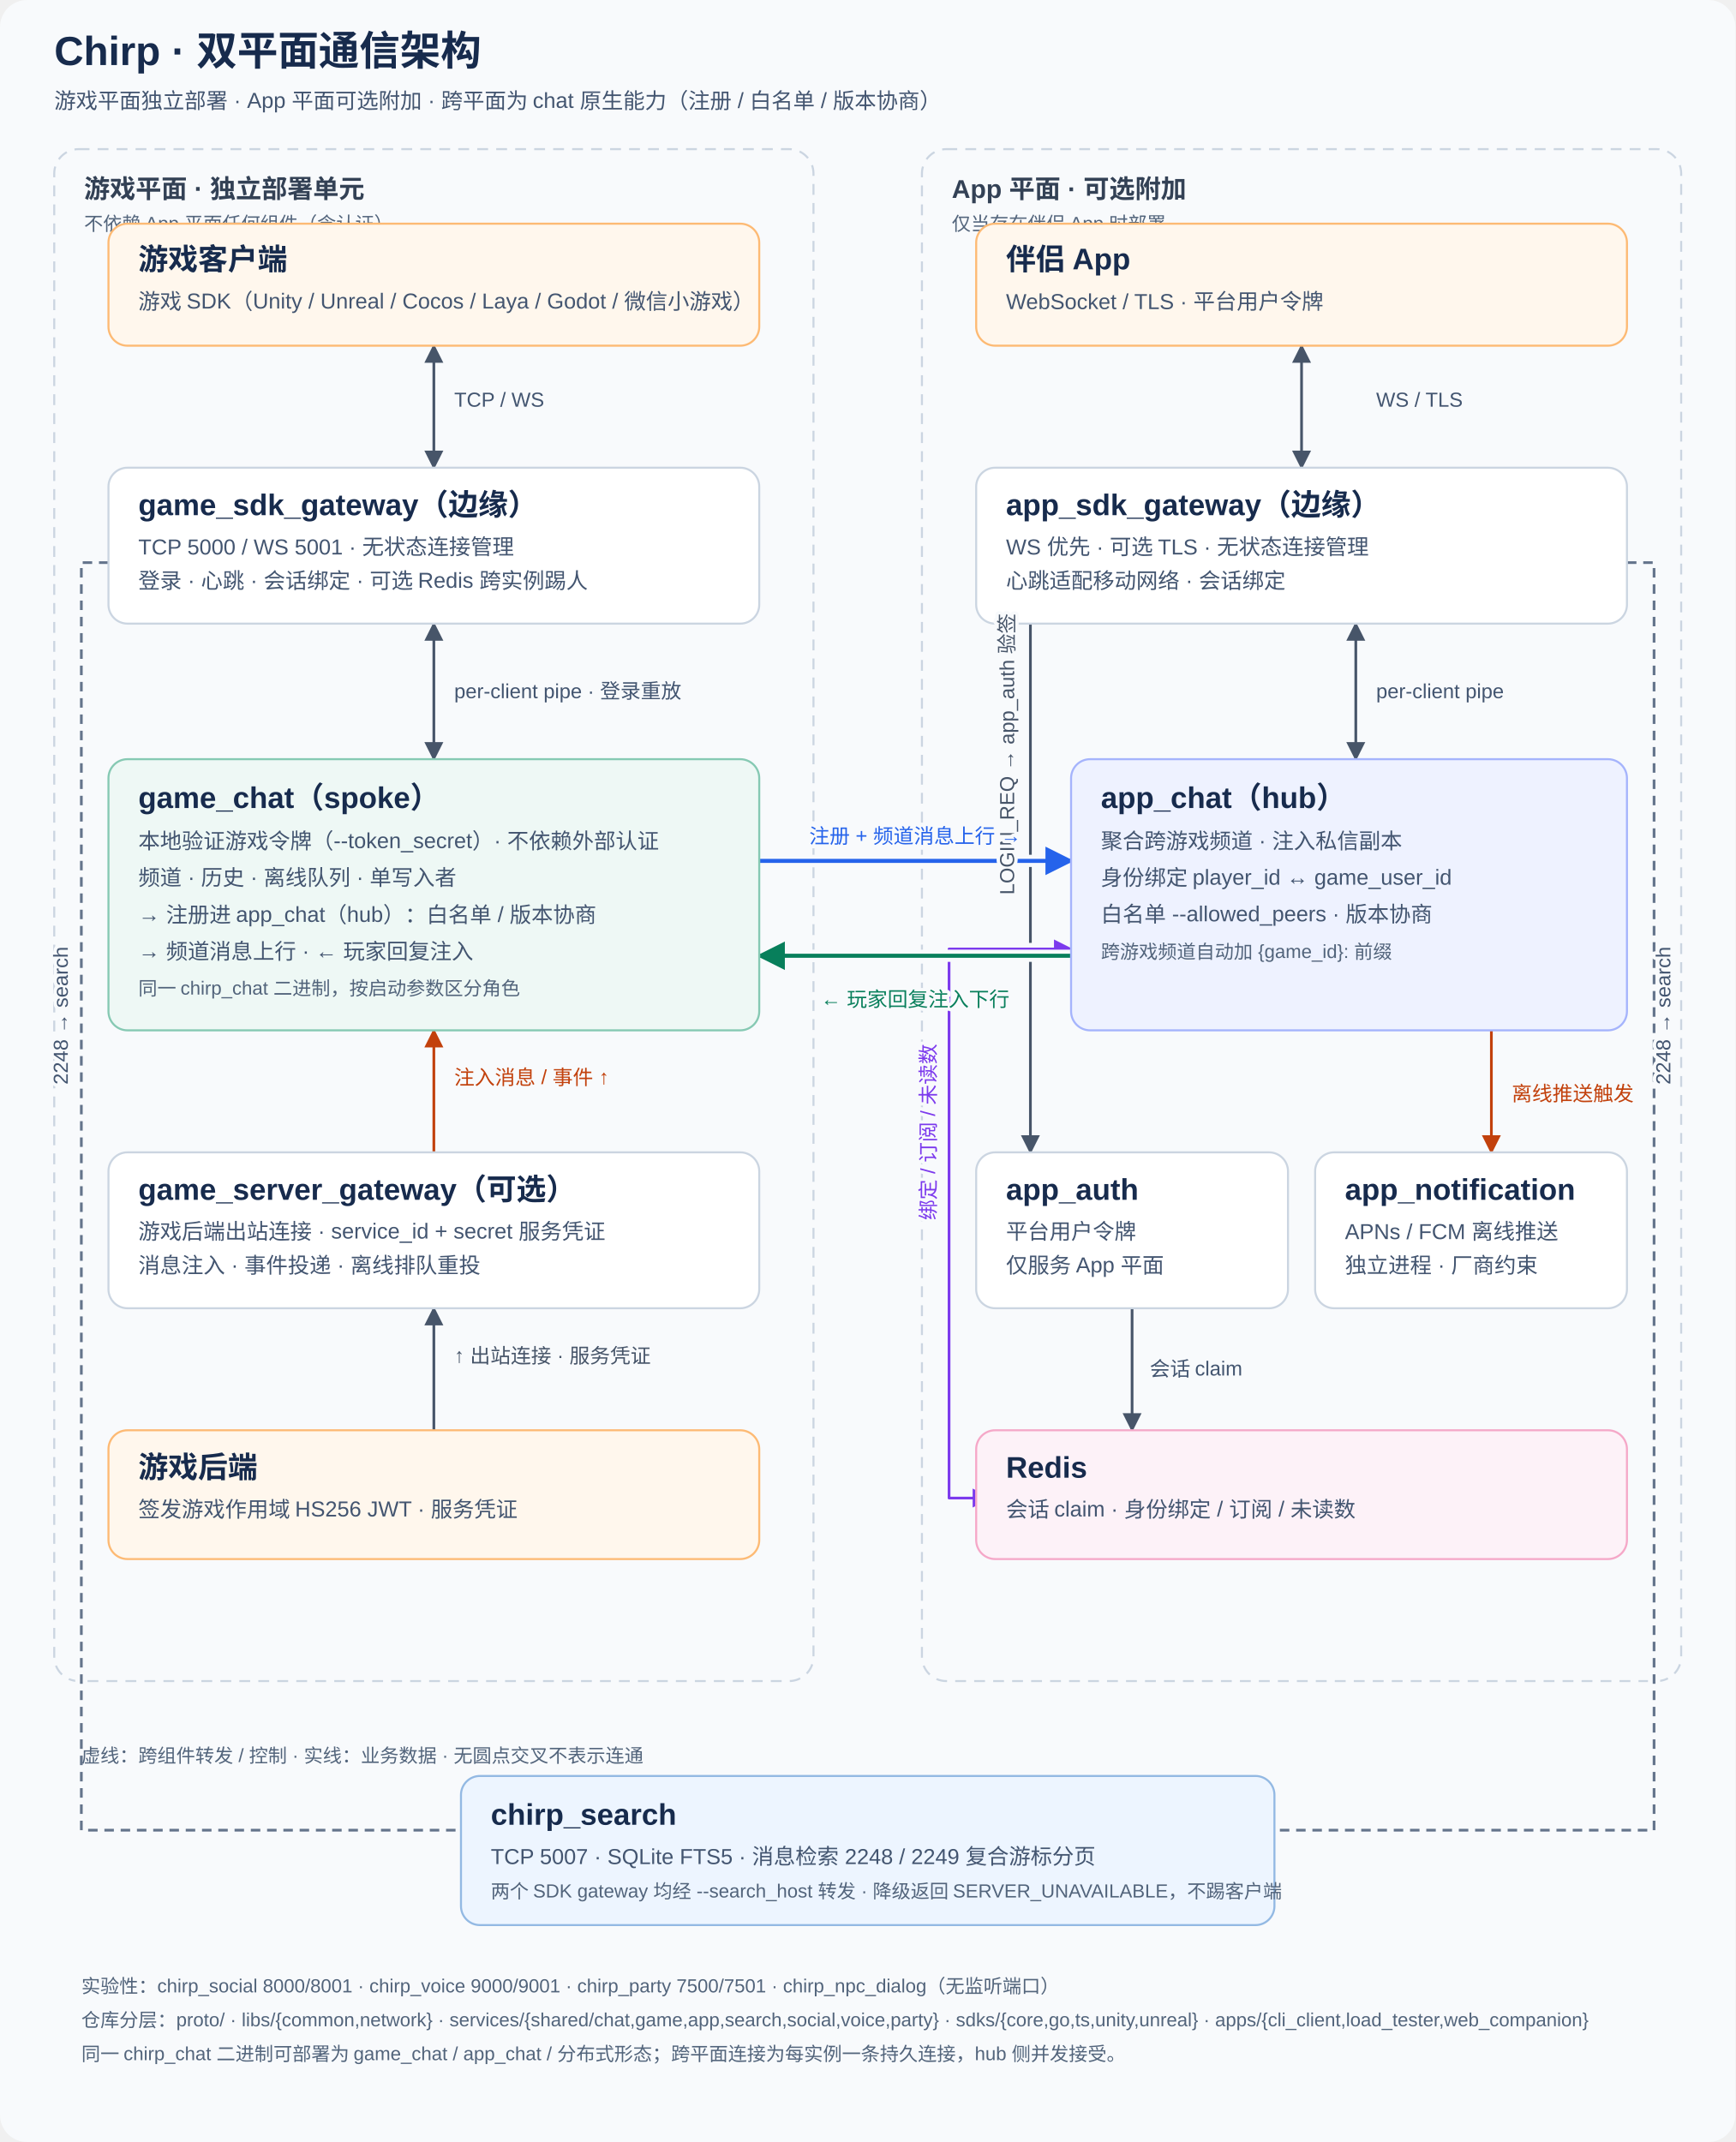
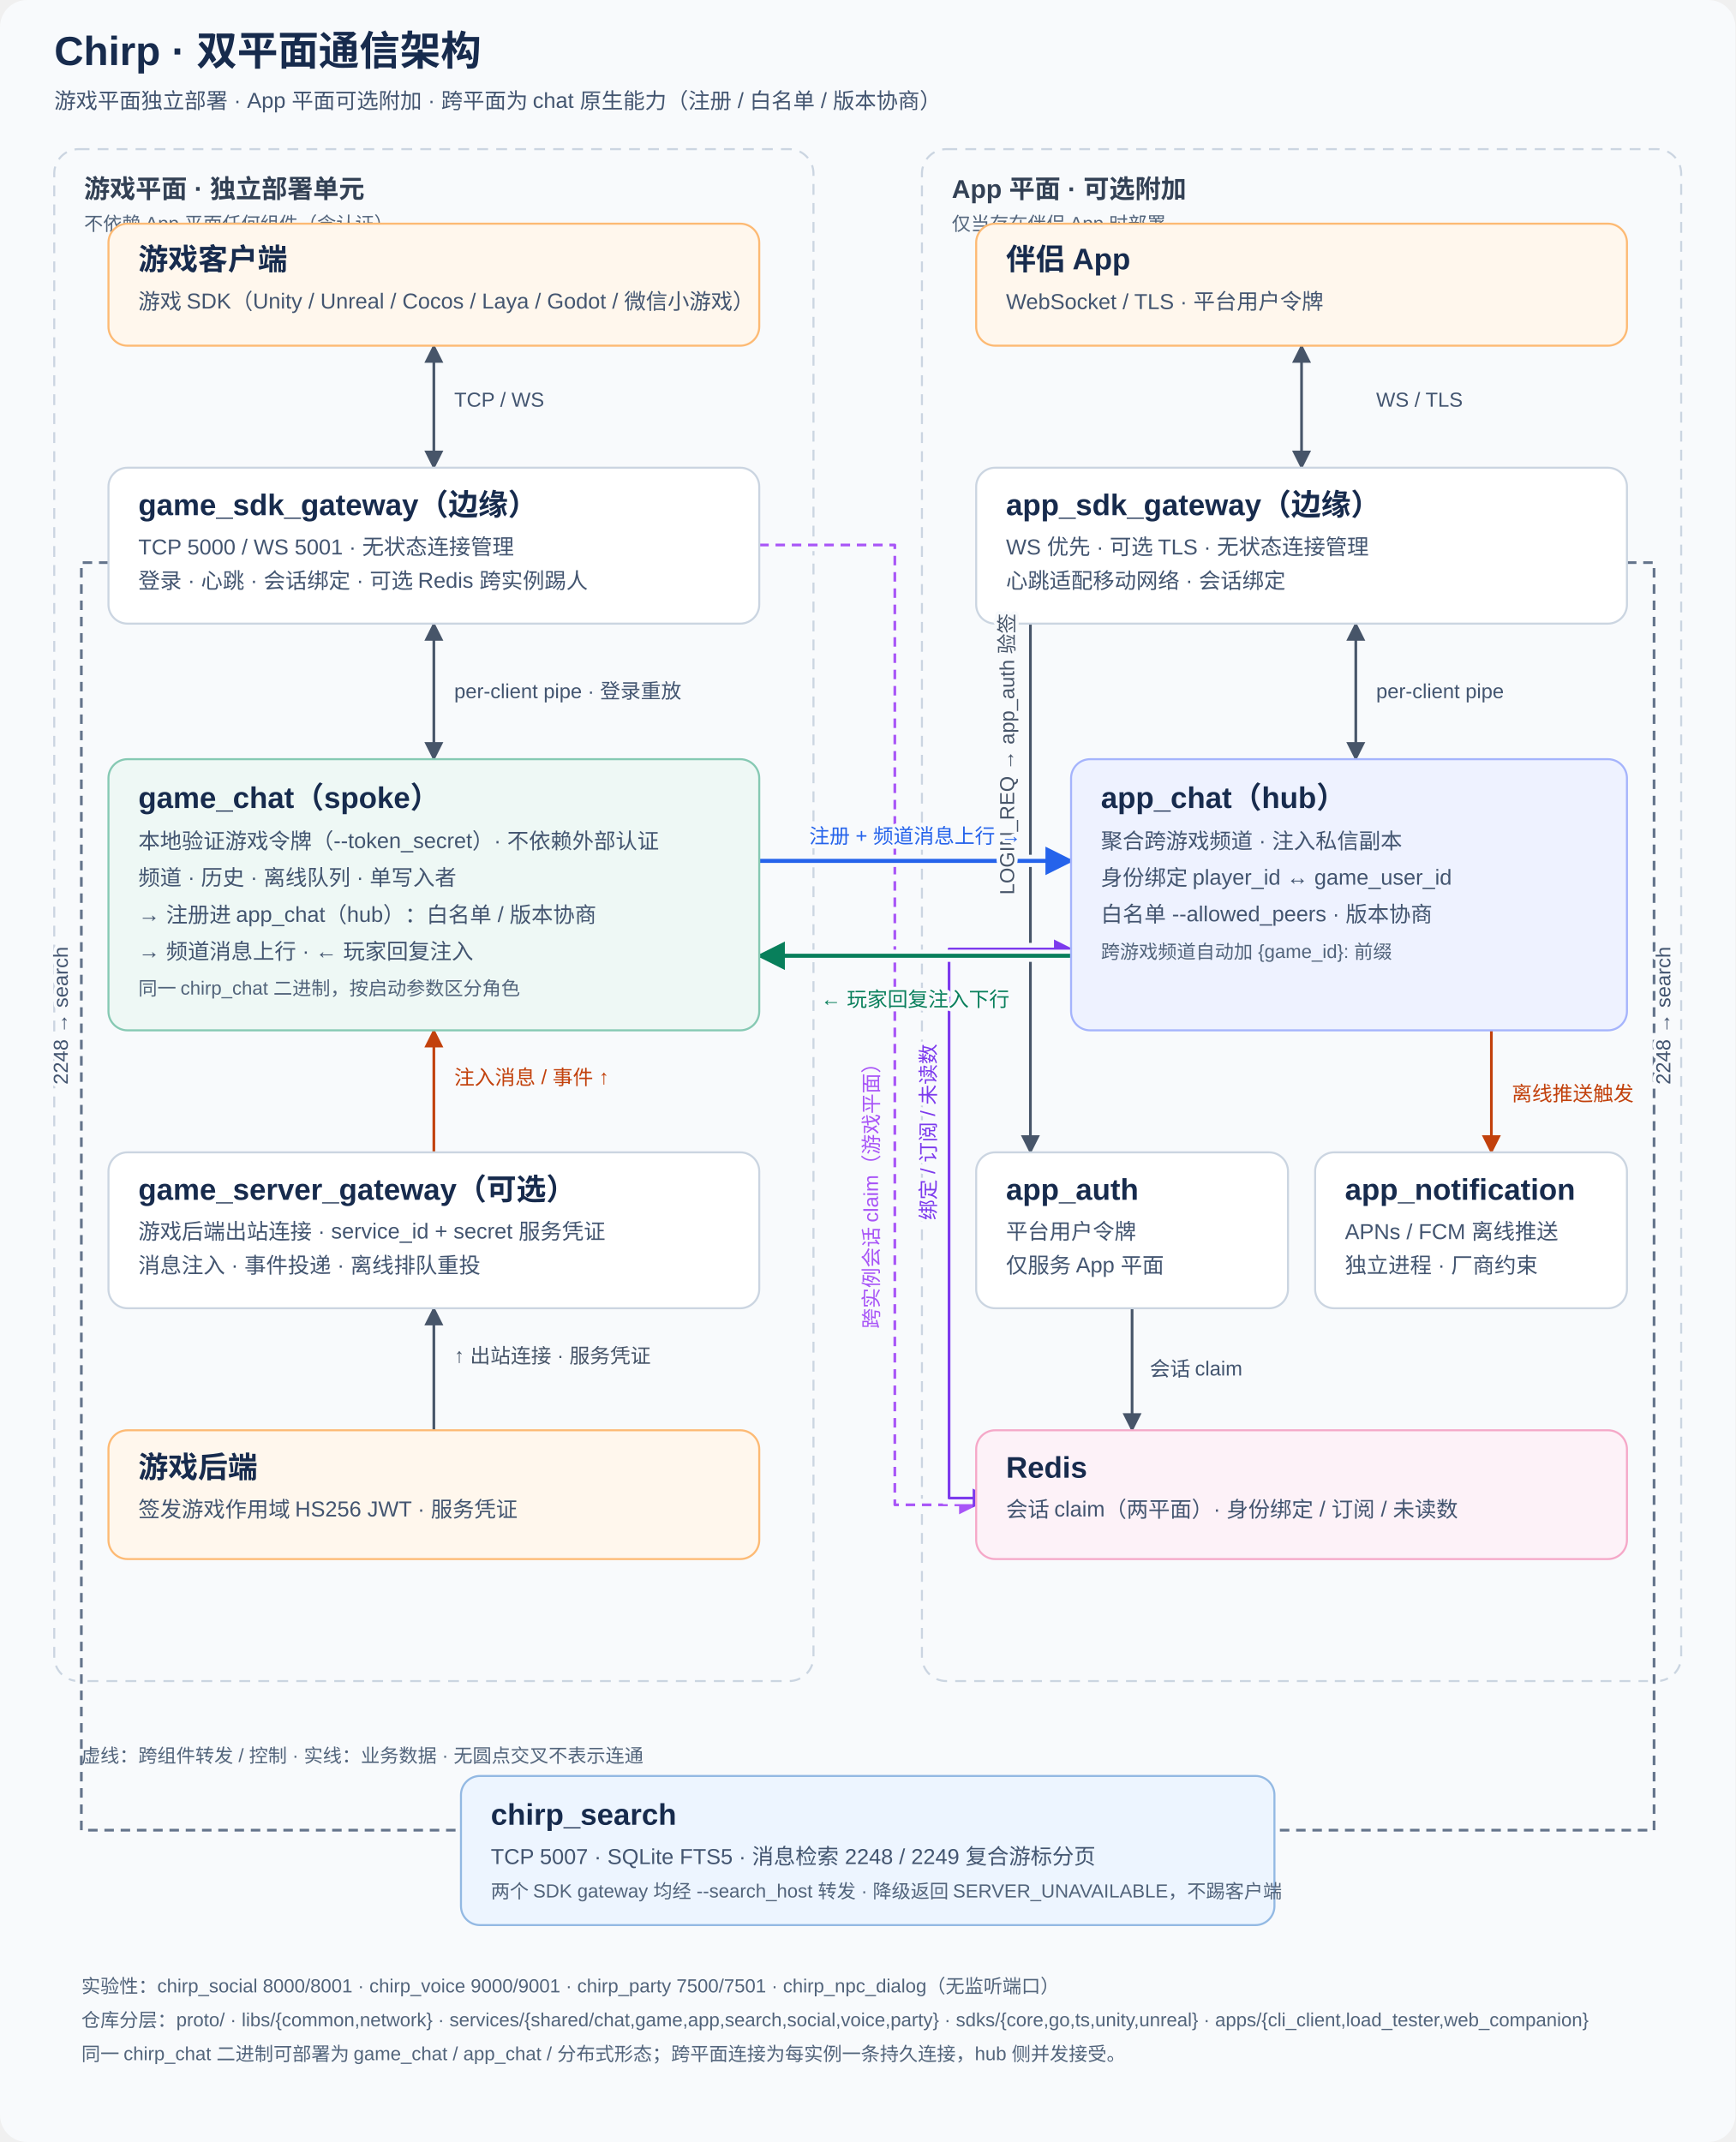
<svg xmlns="http://www.w3.org/2000/svg" width="1280" height="1580" viewBox="0 0 1280 1580" role="img" aria-labelledby="title desc" xml:lang="zh-CN">
  <defs>
    <marker id="arrow" viewBox="0 0 10 10" refX="9" refY="5" markerWidth="7" markerHeight="7" orient="auto-start-reverse">
      <path d="M0 0 L10 5 L0 10Z" fill="context-stroke" />
    </marker>
  </defs>
  <style>text{font-family:Arial,'Noto Sans CJK SC','Microsoft YaHei',sans-serif;fill:#172b4d}.title{font-size:30px;font-weight:700}.name{font-size:22px;font-weight:700}.body{font-size:16px;fill:#435570}.small{font-size:14px;fill:#52647b}.plane{font-size:19px;font-weight:700;fill:#334155}.label{font-size:15px;fill:#435570;paint-order:stroke;stroke:#f8fafc;stroke-width:5px;stroke-linejoin:round}.edge{fill:none;stroke-linejoin:round}.control{stroke-dasharray:7 5}</style>
  <rect width="1280" height="1580" rx="20" fill="#f8fafc" />
  <text x="40" y="48" class="title" text-anchor="start">Chirp · 双平面通信架构</text>
  <text x="40" y="80" class="body" text-anchor="start">游戏平面独立部署 · App 平面可选附加 · 跨平面为 chat 原生能力（注册 / 白名单 / 版本协商）</text>
  <g id="game-plane-scope" data-node="game-plane-scope">
    <rect x="40" y="110" width="560" height="1130" rx="18" fill="none" stroke="#cbd5e1" stroke-width="1.5" stroke-dasharray="8 6" />
    <text x="62" y="146" class="plane" text-anchor="start">游戏平面 · 独立部署单元</text>
    <text x="62" y="170" class="small" text-anchor="start">不依赖 App 平面任何组件（含认证）</text>
  </g>
  <g id="app-plane-scope" data-node="app-plane-scope">
    <rect x="680" y="110" width="560" height="1130" rx="18" fill="none" stroke="#cbd5e1" stroke-width="1.5" stroke-dasharray="8 6" />
    <text x="702" y="146" class="plane" text-anchor="start">App 平面 · 可选附加</text>
    <text x="702" y="170" class="small" text-anchor="start">仅当存在伴侣 App 时部署</text>
  </g>
  <path d="M80 415 H60 V1350 H360" fill="none" stroke="#f8fafc" stroke-width="9" />
  <path id="game-search-bridge" data-from="game-sdk-gateway" data-to="chirp-search" d="M80 415 H60 V1350 H360" class="edge control" style="stroke:#64748b;stroke-width:2" marker-end="url(#arrow)" />
  <path d="M1200 415 H1220 V1350 H920" fill="none" stroke="#f8fafc" stroke-width="9" />
  <path id="app-search-bridge" data-from="app-sdk-gateway" data-to="chirp-search" d="M1200 415 H1220 V1350 H920" class="edge control" style="stroke:#64748b;stroke-width:2" marker-end="url(#arrow)" />
  <path d="M320 255 V345" fill="none" stroke="#f8fafc" stroke-width="9" />
  <path id="game-client-edge" data-from="game-client" data-to="game-sdk-gateway" d="M320 255 V345" class="edge" style="stroke:#475569;stroke-width:2" marker-end="url(#arrow)" marker-start="url(#arrow)" />
  <path d="M320 460 V560" fill="none" stroke="#f8fafc" stroke-width="9" />
  <path id="game-edge-chat" data-from="game-sdk-gateway" data-to="game-chat" d="M320 460 V560" class="edge" style="stroke:#475569;stroke-width:2" marker-end="url(#arrow)" marker-start="url(#arrow)" />
+   <path d="M560 402 H660 V1110 H720" fill="none" stroke="#f8fafc" stroke-width="9" />
+   <path id="game-claim-redis" data-from="game-sdk-gateway" data-to="redis" d="M560 402 H660 V1110 H720" class="edge control" style="stroke:#a855f7;stroke-width:2" marker-end="url(#arrow)" />
  <path d="M320 1055 V965" fill="none" stroke="#f8fafc" stroke-width="9" />
  <path id="backend-server-gateway" data-from="game-backend" data-to="game-server-gateway" d="M320 1055 V965" class="edge" style="stroke:#475569;stroke-width:2" marker-end="url(#arrow)" />
  <path d="M320 850 V760" fill="none" stroke="#f8fafc" stroke-width="9" />
  <path id="server-gateway-inject" data-from="game-server-gateway" data-to="game-chat" d="M320 850 V760" class="edge" style="stroke:#c2410c;stroke-width:2" marker-end="url(#arrow)" />
  <path d="M960 255 V345" fill="none" stroke="#f8fafc" stroke-width="9" />
  <path id="app-client-edge" data-from="app-client" data-to="app-sdk-gateway" d="M960 255 V345" class="edge" style="stroke:#475569;stroke-width:2" marker-end="url(#arrow)" marker-start="url(#arrow)" />
  <path d="M1000 460 V560" fill="none" stroke="#f8fafc" stroke-width="9" />
  <path id="app-edge-chat" data-from="app-sdk-gateway" data-to="app-chat" d="M1000 460 V560" class="edge" style="stroke:#475569;stroke-width:2" marker-end="url(#arrow)" marker-start="url(#arrow)" />
  <path d="M760 460 V850" fill="none" stroke="#f8fafc" stroke-width="9" />
  <path id="app-edge-auth" data-from="app-sdk-gateway" data-to="app-auth" d="M760 460 V850" class="edge" style="stroke:#475569;stroke-width:2" marker-end="url(#arrow)" />
  <path d="M1100 760 V850" fill="none" stroke="#f8fafc" stroke-width="9" />
  <path id="chat-notify" data-from="app-chat" data-to="app-notification" d="M1100 760 V850" class="edge" style="stroke:#c2410c;stroke-width:2" marker-end="url(#arrow)" />
  <path d="M790 700 H700 V1105 H730" fill="none" stroke="#f8fafc" stroke-width="9" />
  <path id="chat-redis" data-from="app-chat" data-to="redis" d="M790 700 H700 V1105 H730" class="edge" style="stroke:#7c3aed;stroke-width:2" marker-end="url(#arrow)" marker-start="url(#arrow)" />
  <path d="M835 965 V1055" fill="none" stroke="#f8fafc" stroke-width="9" />
  <path id="auth-redis" data-from="app-auth" data-to="redis" d="M835 965 V1055" class="edge" style="stroke:#475569;stroke-width:2" marker-end="url(#arrow)" />
  <path d="M560 635 H790" fill="none" stroke="#f8fafc" stroke-width="9" />
  <path id="peer-register" data-from="game-chat" data-to="app-chat" d="M560 635 H790" class="edge" style="stroke:#2563eb;stroke-width:3" marker-end="url(#arrow)" />
  <path d="M790 705 H560" fill="none" stroke="#f8fafc" stroke-width="9" />
  <path id="peer-inject" data-from="app-chat" data-to="game-chat" d="M790 705 H560" class="edge" style="stroke:#087f5b;stroke-width:3" marker-end="url(#arrow)" />
  <g id="game-client" data-node="game-client">
    <rect x="80" y="165" width="480" height="90" rx="14" fill="#fff7ed" stroke="#fdba74" stroke-width="1.5" />
    <text x="102" y="199" class="name" text-anchor="start">游戏客户端</text>
    <text x="102" y="228" class="body" text-anchor="start">游戏 SDK（Unity / Unreal / Cocos / Laya / Godot / 微信小游戏）</text>
  </g>
  <g id="game-sdk-gateway" data-node="game-sdk-gateway">
    <rect x="80" y="345" width="480" height="115" rx="14" fill="#fff" stroke="#cbd5e1" stroke-width="1.5" />
    <text x="102" y="380" class="name" text-anchor="start">game_sdk_gateway（边缘）</text>
    <text x="102" y="409" class="body" text-anchor="start">TCP 5000 / WS 5001 · 无状态连接管理</text>
    <text x="102" y="434" class="body" text-anchor="start">登录 · 心跳 · 会话绑定 · 可选 Redis 跨实例踢人</text>
  </g>
  <g id="game-chat" data-node="game-chat">
    <rect x="80" y="560" width="480" height="200" rx="14" fill="#eef8f5" stroke="#86c9b3" stroke-width="1.5" />
    <text x="102" y="596" class="name" text-anchor="start">game_chat（spoke）</text>
    <text x="102" y="626" class="body" text-anchor="start">本地验证游戏令牌（--token_secret）· 不依赖外部认证</text>
    <text x="102" y="653" class="body" text-anchor="start">频道 · 历史 · 离线队列 · 单写入者</text>
    <text x="102" y="680" class="body" text-anchor="start">→ 注册进 app_chat（hub）：白名单 / 版本协商</text>
    <text x="102" y="707" class="body" text-anchor="start">→ 频道消息上行 · ← 玩家回复注入</text>
    <text x="102" y="734" class="small" text-anchor="start">同一 chirp_chat 二进制，按启动参数区分角色</text>
  </g>
  <g id="game-server-gateway" data-node="game-server-gateway">
    <rect x="80" y="850" width="480" height="115" rx="14" fill="#fff" stroke="#cbd5e1" stroke-width="1.5" />
    <text x="102" y="885" class="name" text-anchor="start">game_server_gateway（可选）</text>
    <text x="102" y="914" class="body" text-anchor="start">游戏后端出站连接 · service_id + secret 服务凭证</text>
    <text x="102" y="939" class="body" text-anchor="start">消息注入 · 事件投递 · 离线排队重投</text>
  </g>
  <g id="game-backend" data-node="game-backend">
    <rect x="80" y="1055" width="480" height="95" rx="14" fill="#fff7ed" stroke="#fdba74" stroke-width="1.5" />
    <text x="102" y="1090" class="name" text-anchor="start">游戏后端</text>
    <text x="102" y="1119" class="body" text-anchor="start">签发游戏作用域 HS256 JWT · 服务凭证</text>
  </g>
  <g id="app-client" data-node="app-client">
    <rect x="720" y="165" width="480" height="90" rx="14" fill="#fff7ed" stroke="#fdba74" stroke-width="1.5" />
    <text x="742" y="199" class="name" text-anchor="start">伴侣 App</text>
    <text x="742" y="228" class="body" text-anchor="start">WebSocket / TLS · 平台用户令牌</text>
  </g>
  <g id="app-sdk-gateway" data-node="app-sdk-gateway">
    <rect x="720" y="345" width="480" height="115" rx="14" fill="#fff" stroke="#cbd5e1" stroke-width="1.5" />
    <text x="742" y="380" class="name" text-anchor="start">app_sdk_gateway（边缘）</text>
    <text x="742" y="409" class="body" text-anchor="start">WS 优先 · 可选 TLS · 无状态连接管理</text>
    <text x="742" y="434" class="body" text-anchor="start">心跳适配移动网络 · 会话绑定</text>
  </g>
  <g id="app-chat" data-node="app-chat">
    <rect x="790" y="560" width="410" height="200" rx="14" fill="#eef2ff" stroke="#a5b4fc" stroke-width="1.5" />
    <text x="812" y="596" class="name" text-anchor="start">app_chat（hub）</text>
    <text x="812" y="626" class="body" text-anchor="start">聚合跨游戏频道 · 注入私信副本</text>
    <text x="812" y="653" class="body" text-anchor="start">身份绑定 player_id ↔ game_user_id</text>
    <text x="812" y="680" class="body" text-anchor="start">白名单 --allowed_peers · 版本协商</text>
    <text x="812" y="707" class="small" text-anchor="start">跨游戏频道自动加 {game_id}: 前缀</text>
  </g>
  <g id="app-auth" data-node="app-auth">
    <rect x="720" y="850" width="230" height="115" rx="14" fill="#fff" stroke="#cbd5e1" stroke-width="1.5" />
    <text x="742" y="885" class="name" text-anchor="start">app_auth</text>
    <text x="742" y="914" class="body" text-anchor="start">平台用户令牌</text>
    <text x="742" y="939" class="body" text-anchor="start">仅服务 App 平面</text>
  </g>
  <g id="app-notification" data-node="app-notification">
    <rect x="970" y="850" width="230" height="115" rx="14" fill="#fff" stroke="#cbd5e1" stroke-width="1.5" />
    <text x="992" y="885" class="name" text-anchor="start">app_notification</text>
    <text x="992" y="914" class="body" text-anchor="start">APNs / FCM 离线推送</text>
    <text x="992" y="939" class="body" text-anchor="start">独立进程 · 厂商约束</text>
  </g>
  <g id="redis" data-node="redis">
    <rect x="720" y="1055" width="480" height="95" rx="14" fill="#fdf2f8" stroke="#f5a8c8" stroke-width="1.5" />
    <text x="742" y="1090" class="name" text-anchor="start">Redis</text>
-     <text x="742" y="1119" class="body" text-anchor="start">会话 claim · 身份绑定 / 订阅 / 未读数</text>
+     <text x="742" y="1119" class="body" text-anchor="start">会话 claim（两平面）· 身份绑定 / 订阅 / 未读数</text>
  </g>
  <g id="chirp-search" data-node="chirp-search">
    <rect x="340" y="1310" width="600" height="110" rx="14" fill="#edf5ff" stroke="#93b9e3" stroke-width="1.5" />
    <text x="362" y="1346" class="name" text-anchor="start">chirp_search</text>
    <text x="362" y="1375" class="body" text-anchor="start">TCP 5007 · SQLite FTS5 · 消息检索 2248 / 2249 复合游标分页</text>
    <text x="362" y="1400" class="small" text-anchor="start">两个 SDK gateway 均经 --search_host 转发 · 降级返回 SERVER_UNAVAILABLE，不踢客户端</text>
  </g>
  <text x="335" y="300" class="label" text-anchor="start">TCP / WS</text>
  <text x="335" y="515" class="label" text-anchor="start">per-client pipe · 登录重放</text>
  <text x="335" y="1005" class="label" text-anchor="start" style="fill:#475569">↑ 出站连接 · 服务凭证</text>
  <text x="335" y="800" class="label" text-anchor="start" style="fill:#c2410c">注入消息 / 事件 ↑</text>
  <text x="1015" y="300" class="label" text-anchor="start">WS / TLS</text>
  <text x="1015" y="515" class="label" text-anchor="start">per-client pipe</text>
  <text transform="translate(748 660) rotate(-90)" class="label" text-anchor="start" style="fill:#475569">LOGIN_REQ → app_auth 验签</text>
  <text x="1115" y="812" class="label" text-anchor="start" style="fill:#c2410c">离线推送触发</text>
  <text transform="translate(690 900) rotate(-90)" class="label" text-anchor="start" style="fill:#7c3aed">绑定 / 订阅 / 未读数</text>
  <text x="848" y="1015" class="label" text-anchor="start">会话 claim</text>
+   <text transform="translate(648 980) rotate(-90)" class="label" text-anchor="start" style="fill:#a855f7">跨实例会话 claim（游戏平面）</text>
  <text x="675" y="622" class="label" text-anchor="middle" style="fill:#2563eb">注册 + 频道消息上行 →</text>
  <text x="675" y="742" class="label" text-anchor="middle" style="fill:#087f5b">← 玩家回复注入下行</text>
  <text transform="translate(50 800) rotate(-90)" class="label" text-anchor="start">2248 → search</text>
  <text transform="translate(1232 800) rotate(-90)" class="label" text-anchor="start">2248 → search</text>
  <text x="60" y="1300" class="small" text-anchor="start">虚线：跨组件转发 / 控制 · 实线：业务数据 · 无圆点交叉不表示连通</text>
  <text x="60" y="1470" class="small" text-anchor="start">实验性：chirp_social 8000/8001 · chirp_voice 9000/9001 · chirp_party 7500/7501 · chirp_npc_dialog（无监听端口）</text>
  <text x="60" y="1495" class="small" text-anchor="start">仓库分层：proto/ · libs/{common,network} · services/{shared/chat,game,app,search,social,voice,party} · sdks/{core,go,ts,unity,unreal} · apps/{cli_client,load_tester,web_companion}</text>
  <text x="60" y="1520" class="small" text-anchor="start">同一 chirp_chat 二进制可部署为 game_chat / app_chat / 分布式形态；跨平面连接为每实例一条持久连接，hub 侧并发接受。</text>
</svg>
